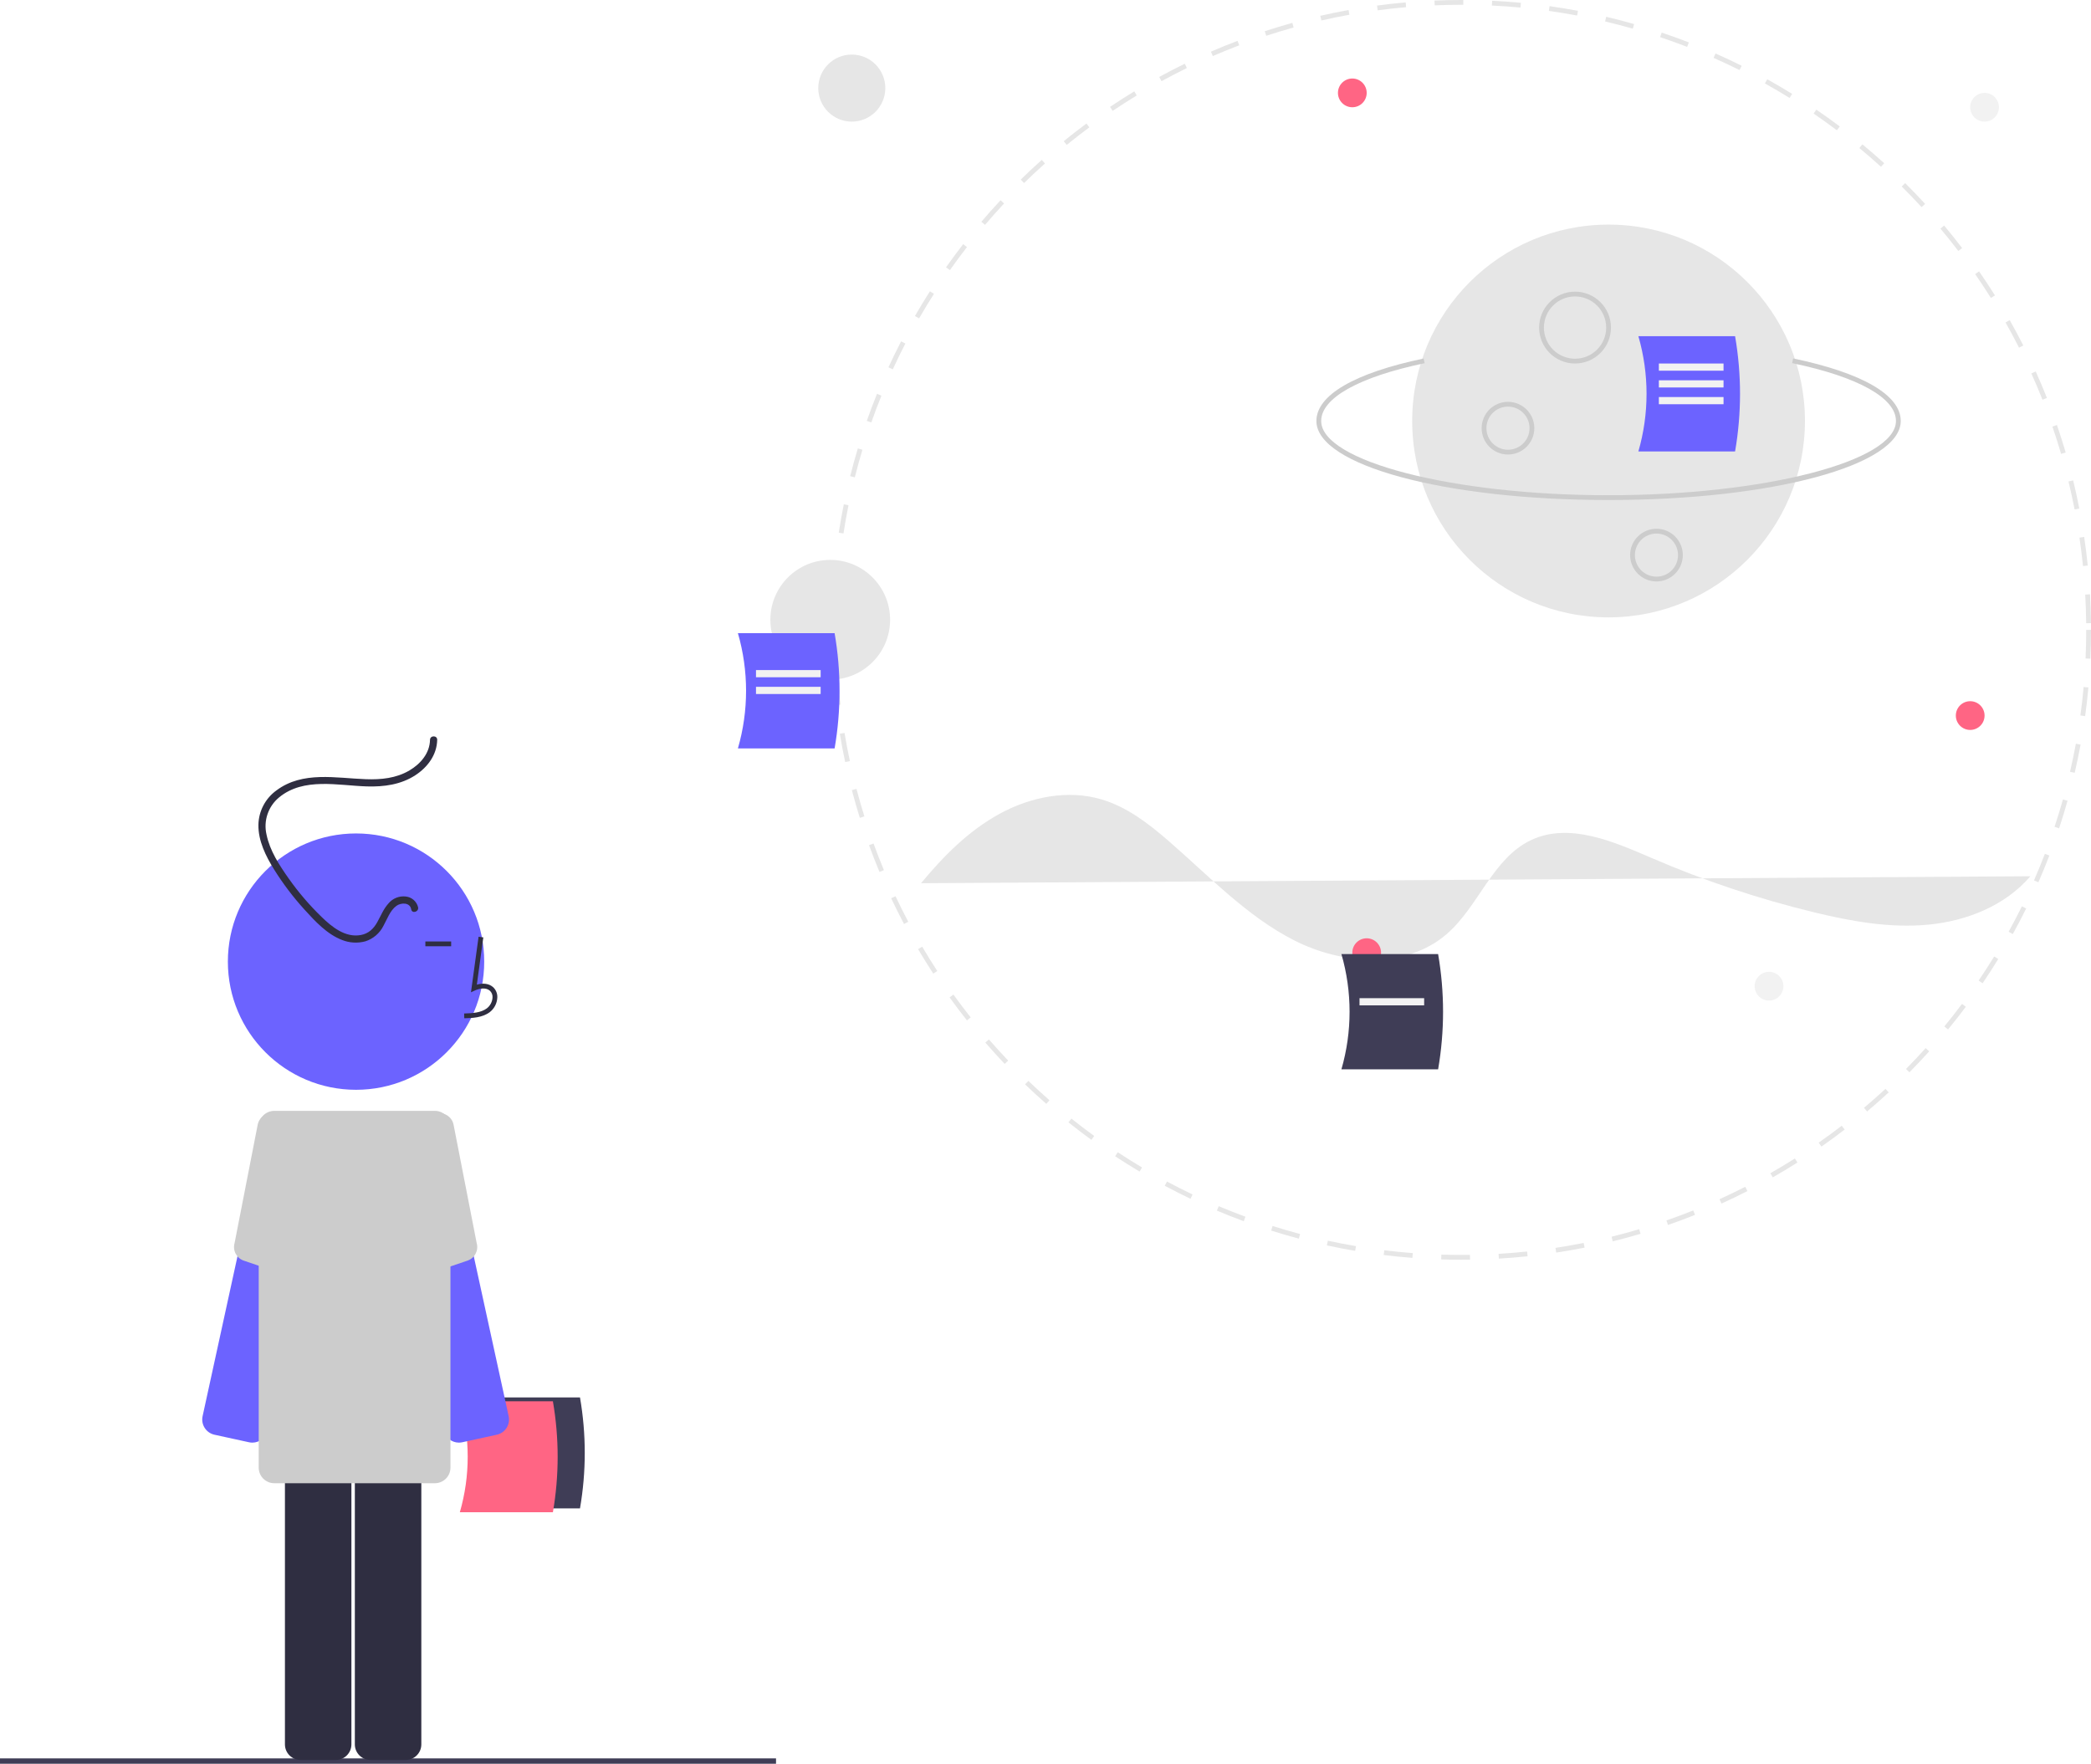
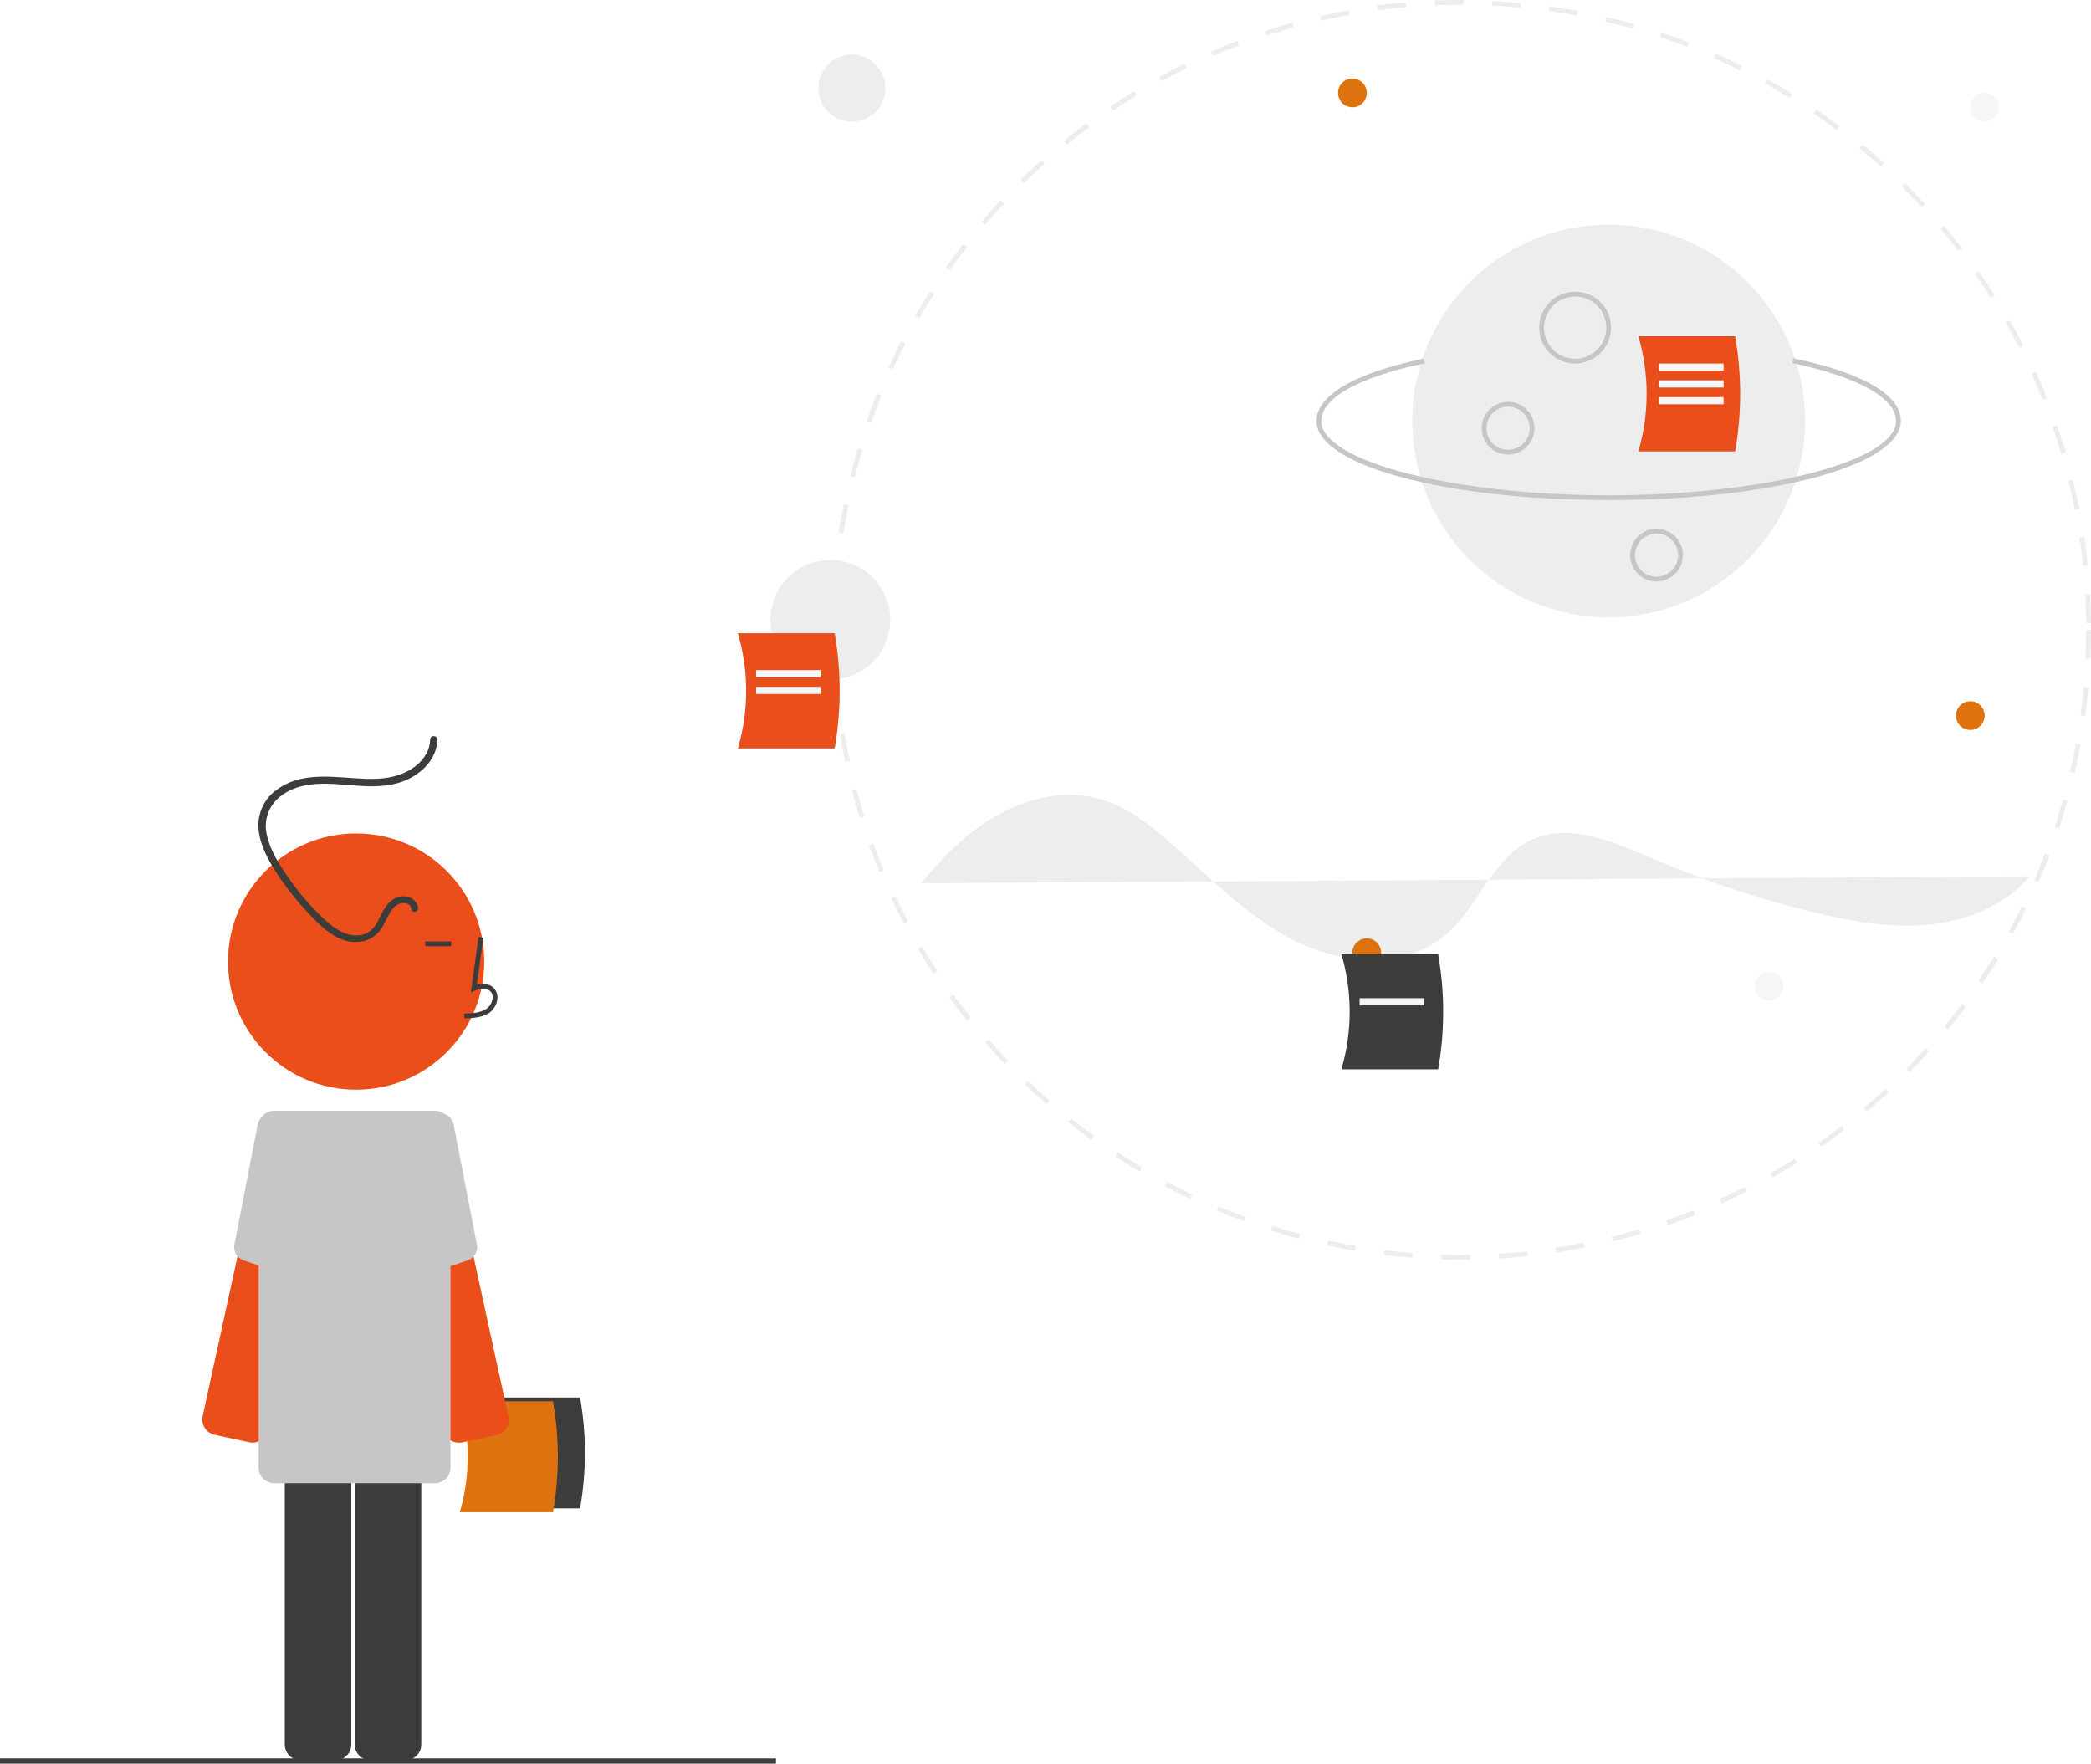
- <svg xmlns="http://www.w3.org/2000/svg" id="f23abd52-b008-4a1c-94d1-771ddef2e3a4" data-name="Layer 1" width="873.11" height="736.451" viewBox="0 0 873.11 736.451">
-   <path d="M366.769,711.594h38.856a135.901,135.901,0,0,0,0-46.328h-38.856A83.36,83.36,0,0,1,366.769,711.594Z" transform="translate(-163.4451 -81.77438)" fill="#3f3d56" />
-   <path d="M355.454,713.211h38.856a135.9,135.9,0,0,0,0-46.328h-38.856A83.36,83.36,0,0,1,355.454,713.211Z" transform="translate(-163.4451 -81.77438)" fill="#ff6584" />
-   <path d="M835.114,339.558a82,82,0,1,1,82-82h0A82.093,82.093,0,0,1,835.114,339.558Z" transform="translate(-163.4451 -81.77438)" fill="#e6e6e6" />
-   <path d="M268.822,684.142a6.561,6.561,0,0,1-1.399-.152l-14.42-3.146a6.508,6.508,0,0,1-4.965-7.736l26.229-120.186a6.506,6.506,0,0,1,7.736-4.965l14.42,3.147a6.5,6.5,0,0,1,4.964,7.736L275.159,679.025a6.507,6.507,0,0,1-6.337,5.117Z" transform="translate(-163.4451 -81.77438)" fill="#6c63ff" />
-   <path d="M271.064,551.295l-9.667,49.517a6,6,0,0,0,3.836,7.34l21.251,7.219a6,6,0,0,0,7.878-4.89l6.852-51.484a6.011,6.011,0,0,0-4.579-7.142l-18.423-5.148A6.011,6.011,0,0,0,271.064,551.295Z" transform="translate(-163.4451 -81.77438)" fill="#ccc" />
-   <path d="M355.059,684.142a6.507,6.507,0,0,1-6.337-5.117L322.494,558.841a6.5,6.5,0,0,1,4.964-7.736l14.42-3.147a6.504,6.504,0,0,1,7.736,4.965l26.229,120.186a6.508,6.508,0,0,1-4.965,7.736L356.459,683.99A6.561,6.561,0,0,1,355.059,684.142Z" transform="translate(-163.4451 -81.77438)" fill="#6c63ff" />
-   <path d="M352.817,551.295l9.667,49.517a6,6,0,0,1-3.836,7.34l-21.251,7.219a6,6,0,0,1-7.878-4.89l-6.852-51.484a6.011,6.011,0,0,1,4.579-7.142l18.423-5.148A6.011,6.011,0,0,1,352.817,551.295Z" transform="translate(-163.4451 -81.77438)" fill="#ccc" />
-   <circle cx="355.669" cy="36.784" r="14" fill="#e6e6e6" />
-   <circle cx="346.669" cy="258.784" r="25" fill="#e6e6e6" />
-   <circle cx="822.669" cy="298.784" r="6" fill="#ff6584" />
-   <circle cx="828.669" cy="44.784" r="6" fill="#f2f2f2" />
-   <circle cx="738.669" cy="411.784" r="6" fill="#f2f2f2" />
-   <circle cx="564.669" cy="38.784" r="6" fill="#ff6584" />
-   <path d="M821.114,233.558a15,15,0,1,1,15-15h0A15.017,15.017,0,0,1,821.114,233.558Zm0-28a13,13,0,1,0,13,13A13,13,0,0,0,821.114,205.558Z" transform="translate(-163.4451 -81.77438)" fill="#ccc" />
-   <path d="M793.114,271.558a11,11,0,1,1,11-11h0A11.012,11.012,0,0,1,793.114,271.558Zm0-20a9,9,0,1,0,9,9A9,9,0,0,0,793.114,251.558Z" transform="translate(-163.4451 -81.77438)" fill="#ccc" />
-   <path d="M855.114,324.558a11,11,0,1,1,11-11h0A11.012,11.012,0,0,1,855.114,324.558Zm0-20a9,9,0,1,0,9,9h0A9.01,9.01,0,0,0,855.114,304.558Z" transform="translate(-163.4451 -81.77438)" fill="#ccc" />
-   <path d="M835.114,290.558c-68.411,0-122-14.495-122-33,0-10.783,15.905-20.048,44.786-26.09l.41,1.958c-27.452,5.743-43.196,14.539-43.196,24.132,0,16.804,54.953,31,120,31s120-14.196,120-31c0-9.612-15.798-18.419-43.343-24.163l.408-1.958c28.977,6.043,44.935,15.319,44.935,26.121C957.114,276.063,903.525,290.558,835.114,290.558Z" transform="translate(-163.4451 -81.77438)" fill="#ccc" />
-   <path d="M773.555,607.774c-2.774,0-5.577-.044-8.328-.13l.062-1.998c3.95.123,7.981.157,11.95.103l.027,2Q775.414,607.774,773.555,607.774ZM789.3,607.311l-.117-1.996c3.956-.233,7.963-.562,11.909-.975l.209,1.988C797.324,606.745,793.287,607.076,789.3,607.311Zm-36.096-.312c-3.989-.306-8.021-.706-11.982-1.192l.244-1.984c3.932.481,7.932.88,11.891,1.183Zm60.039-2.199-.3-1.977c3.931-.597,7.892-1.289,11.77-2.06l.39,1.961C821.195,603.501,817.204,604.199,813.243,604.8Zm-83.935-.731c-3.941-.668-7.919-1.436-11.823-2.283l.424-1.955c3.875.842,7.822,1.604,11.733,2.266Zm107.548-3.962-.48-1.941c3.858-.954,7.738-2.009,11.532-3.134l.568,1.918C844.654,598.083,840.744,599.145,836.857,600.106Zm-131.076-1.146c-3.866-1.028-7.756-2.159-11.562-3.363l.603-1.906c3.778,1.194,7.638,2.316,11.474,3.336Zm154.158-5.701-.656-1.889c3.744-1.302,7.51-2.709,11.194-4.184l.742,1.857C867.507,590.529,863.712,591.947,859.939,593.259ZM682.793,591.692c-3.754-1.38-7.532-2.869-11.228-4.426l.776-1.844c3.667,1.545,7.416,3.022,11.142,4.393Zm199.475-7.368-.828-1.82c3.596-1.634,7.21-3.378,10.742-5.184l.91,1.781C889.532,580.921,885.891,582.678,882.268,584.324ZM660.557,582.33c-3.609-1.72-7.231-3.549-10.766-5.438l.942-1.764c3.508,1.874,7.102,3.689,10.684,5.396Zm243.109-8.944-.99-1.736c3.448-1.968,6.891-4.036,10.229-6.148l1.068,1.689c-3.364,2.129-6.832,4.214-10.308,6.195Zm-264.376-2.418c-3.433-2.042-6.87-4.195-10.216-6.399l1.101-1.67c3.32,2.188,6.731,4.324,10.138,6.351Zm284.699-10.439-1.145-1.639c3.247-2.269,6.487-4.645,9.631-7.061l1.219,1.586c-3.167,2.435-6.433,4.828-9.705,7.113Zm-304.826-2.816c-3.228-2.345-6.453-4.801-9.585-7.302l1.248-1.562c3.108,2.481,6.309,4.919,9.512,7.245Zm323.903-11.846-1.289-1.529c3.026-2.554,6.038-5.215,8.953-7.91l1.357,1.469C949.152,540.611,946.116,543.293,943.067,545.866Zm-342.728-3.186c-3.006-2.633-5.993-5.371-8.877-8.14l1.385-1.443c2.862,2.748,5.826,5.466,8.81,8.079Zm360.401-13.161-1.424-1.404c2.79-2.827,5.55-5.753,8.201-8.695l1.486,1.338c-2.672,2.966-5.452,5.913-8.264,8.762Zm-377.773-3.512c-2.758-2.9-5.482-5.898-8.097-8.91l1.511-1.311c2.594,2.989,5.297,5.964,8.035,8.842Zm393.893-14.38-1.545-1.27c2.521-3.067,5.002-6.232,7.378-9.409l1.602,1.197c-2.394,3.201-4.895,6.392-7.435,9.481ZM567.189,507.831c-2.477-3.13-4.916-6.361-7.25-9.604l1.623-1.168c2.316,3.218,4.736,6.425,7.195,9.532ZM991.288,492.334l-1.654-1.123c2.23-3.284,4.415-6.664,6.492-10.048l1.705,1.047c-2.095,3.409-4.296,6.815-6.543,10.124Zm-438.151-4.029c-2.179-3.341-4.312-6.778-6.34-10.22l1.723-1.016c2.013,3.415,4.129,6.827,6.292,10.142Zm450.766-16.511-1.75-.967c1.92-3.475,3.785-7.043,5.546-10.606l1.793.887C1007.719,464.697,1005.838,468.293,1003.904,471.794Zm-462.971-4.205c-1.865-3.525-3.674-7.143-5.375-10.75l1.809-.854c1.689,3.58,3.483,7.17,5.334,10.668Zm473.651-17.416-1.832-.803c1.594-3.64,3.124-7.367,4.549-11.078l1.867.717C1017.733,442.749,1016.19,446.505,1014.584,450.173Zm-483.902-4.315c-1.533-3.68-3.001-7.444-4.364-11.19l1.88-.684c1.352,3.718,2.809,7.453,4.33,11.104Zm492.551-18.216-1.898-.629c1.248-3.761,2.426-7.604,3.5-11.426l1.926.541C1025.677,419.978,1024.49,423.853,1023.233,427.642Zm-500.767-4.383c-1.19-3.812-2.308-7.705-3.323-11.574l1.935-.508c1.007,3.84,2.117,7.704,3.298,11.486Zm507.286-18.795-1.948-.453c.895-3.854,1.714-7.791,2.434-11.698l1.967.361c-.724,3.938-1.55,7.904-2.452,11.79Zm-513.394-4.494c-.834-3.906-1.589-7.886-2.243-11.83l1.973-.328c.65,3.915,1.399,7.864,2.227,11.74Zm517.752-19.184-1.982-.271c.538-3.917.992-7.911,1.351-11.872l1.992.18c-.361,3.992-.819,8.017-1.36,11.964Zm-521.694-4.566c-.472-3.959-.859-7.991-1.151-11.984l1.995-.146c.29,3.964.674,7.965,1.143,11.895Zm523.869-19.409-1.998-.09c.178-3.963.269-7.982.269-11.946h2c0,3.994-.091,8.044-.27,12.036Zm-525.626-4.602c-.068-2.452-.103-4.954-.104-7.435q0-2.309.04-4.608l2,.035q-.04,2.282-.04,4.573c0,2.462.035,4.945.103,7.38Zm523.882-10.225c-.041-3.965-.174-7.984-.394-11.946l1.996-.111c.222,3.992.355,8.041.397,12.036ZM513.069,328.261l-1.996-.125c.25-3.996.594-8.032,1.023-11.997l1.988.215C513.658,320.29,513.317,324.295,513.069,328.261Zm520.142-10.135c-.399-3.943-.896-7.932-1.477-11.858l1.979-.292c.584,3.956,1.085,7.975,1.488,11.948ZM515.642,304.508l-1.977-.306c.613-3.957,1.325-7.944,2.116-11.854l1.96.396C516.956,296.625,516.25,300.582,515.642,304.508ZM1029.716,294.493c-.763-3.901-1.623-7.829-2.559-11.672l1.943-.473c.942,3.873,1.81,7.831,2.578,11.761ZM520.379,281.091l-1.94-.486c.971-3.874,2.047-7.779,3.197-11.609l1.915.575C522.41,273.372,521.343,277.248,520.379,281.091Zm503.685-9.813c-1.115-3.808-2.334-7.639-3.622-11.387l1.891-.65c1.299,3.777,2.527,7.638,3.651,11.475ZM527.264,258.178l-1.887-.663c1.329-3.781,2.764-7.58,4.265-11.291l1.855.75C530.007,250.656,528.583,254.426,527.264,258.178Zm489.033-9.495c-1.459-3.681-3.021-7.375-4.645-10.979l1.824-.821c1.636,3.633,3.21,7.355,4.68,11.063Zm-480.057-12.703-1.817-.835c1.67-3.638,3.448-7.286,5.284-10.842l1.777.917C539.662,228.75,537.898,232.37,536.24,235.98Zm470.268-9.036c-1.79-3.531-3.687-7.069-5.637-10.515l1.74-.985c1.966,3.473,3.876,7.038,5.68,10.596Zm-459.291-12.229-1.733-.998c1.995-3.464,4.099-6.932,6.254-10.306l1.686,1.076c-2.138,3.349-4.226,6.79-6.206,10.228Zm447.541-8.535c-2.113-3.364-4.326-6.716-6.577-9.962l1.643-1.14c2.269,3.271,4.499,6.648,6.628,10.038ZM560.091,194.557l-1.635-1.152c2.306-3.27,4.716-6.529,7.167-9.688l1.58,1.226C564.771,188.077,562.378,191.311,560.091,194.557Zm421.064-7.992c-2.41-3.157-4.92-6.295-7.462-9.327l1.533-1.285c2.561,3.056,5.09,6.217,7.519,9.398ZM574.744,175.665l-1.522-1.297c2.587-3.039,5.284-6.064,8.015-8.991l1.462,1.364C579.989,169.647,577.312,172.649,574.744,175.665Zm391.07-7.408c-2.687-2.924-5.474-5.823-8.282-8.614l1.41-1.419c2.83,2.813,5.638,5.733,8.345,8.679Zm-374.765-10.064-1.398-1.43c2.86-2.798,5.819-5.564,8.795-8.221l1.332,1.492c-2.954,2.637-5.891,5.382-8.729,8.159Zm357.818-6.78c-2.944-2.67-5.984-5.304-9.035-7.828l1.275-1.541c3.073,2.543,6.137,5.197,9.104,7.888ZM608.867,142.282l-1.263-1.551c3.093-2.519,6.29-5.003,9.502-7.384l1.191,1.606C615.11,137.316,611.937,139.782,608.867,142.282Zm321.582-6.107c-3.177-2.392-6.445-4.739-9.715-6.976l1.129-1.65c3.295,2.253,6.588,4.618,9.789,7.029Zm-302.399-8.11-1.116-1.659c3.311-2.228,6.719-4.409,10.13-6.484l1.039,1.709C634.717,123.689,631.335,125.854,628.049,128.064Zm282.659-5.391c-3.38-2.092-6.851-4.131-10.315-6.062l.973-1.747c3.492,1.945,6.989,4,10.396,6.107Zm-262.271-7.01-.96-1.755c3.502-1.917,7.094-3.776,10.674-5.527l.879,1.797c-3.553,1.738-7.117,3.583-10.593,5.485Zm241.37-4.634c-3.559-1.773-7.204-3.486-10.835-5.091l.809-1.829c3.659,1.617,7.333,3.343,10.919,5.13ZM669.859,105.185l-.795-1.835c3.66-1.586,7.404-3.108,11.128-4.522l.71,1.87C677.206,102.101,673.491,103.611,669.859,105.185Zm198.052-3.834c-3.703-1.436-7.493-2.806-11.266-4.072l.637-1.896c3.801,1.276,7.62,2.656,11.352,4.104ZM692.167,96.714l-.623-1.9c3.801-1.246,7.679-2.419,11.525-3.486l.535,1.927C699.787,94.313,695.939,95.477,692.167,96.714ZM845.231,93.74c-3.814-1.087-7.705-2.1-11.563-3.01l.459-1.946c3.889.916,7.809,1.937,11.653,3.032ZM715.189,90.325l-.445-1.95c3.896-.89,7.866-1.701,11.797-2.41l.355,1.968c-3.902.704-7.84,1.509-11.707,2.392Zm106.788-2.067c-3.895-.731-7.861-1.381-11.791-1.933l.277-1.98c3.96.556,7.958,1.211,11.883,1.948ZM738.701,86.081l-.265-1.982c3.959-.528,7.985-.973,11.967-1.319l.174,1.992c-3.951.345-7.946.785-11.876,1.31ZM798.318,84.934c-3.939-.371-7.949-.657-11.919-.849l.098-1.998c3.999.194,8.039.482,12.009.856Zm-35.814-.929-.084-1.998c3.676-.153,7.422-.231,11.136-.232l.905.001-.006,2-.899-.001c-3.686.001-7.404.079-11.052.23Z" transform="translate(-163.4451 -81.77438)" fill="#e6e6e6" />
-   <path d="M548.028,450.564c9.366-11.33,19.941-21.981,32.848-29.018s28.455-10.159,42.547-5.975c10.52,3.124,19.486,9.996,27.784,17.176,17.002,14.712,32.679,31.555,52.733,41.721s46.478,12.063,63.511-2.612c13.481-11.615,19.228-31.732,35.327-39.313,15.869-7.473,34.27.552,50.373,7.506a421.23,421.23,0,0,0,67.648,22.63c15.66,3.799,31.791,6.711,47.832,5.183s32.142-7.95,42.604-20.205" transform="translate(-163.4451 -81.77438)" fill="#e6e6e6" />
-   <path d="M471.56,394.282h40.377a141.219,141.219,0,0,0,0-48.141H471.56A86.622,86.622,0,0,1,471.56,394.282Z" transform="translate(-163.4451 -81.77438)" fill="#6c63ff" />
-   <path d="M847.56,270.282h40.377a141.219,141.219,0,0,0,0-48.141H847.56A86.622,86.622,0,0,1,847.56,270.282Z" transform="translate(-163.4451 -81.77438)" fill="#6c63ff" />
-   <rect x="315.669" y="279.784" width="27" height="3" fill="#f2f2f2" />
-   <rect x="315.669" y="286.784" width="27" height="3" fill="#f2f2f2" />
-   <rect x="692.669" y="151.784" width="27" height="3" fill="#f2f2f2" />
-   <rect x="692.669" y="165.784" width="27" height="3" fill="#f2f2f2" />
-   <rect x="692.669" y="158.784" width="27" height="3" fill="#f2f2f2" />
-   <rect y="734.211" width="324.033" height="2.241" fill="#3f3d56" />
-   <circle cx="148.667" cy="401.524" r="53.519" fill="#6c63ff" />
-   <path d="M303.679,816.644H288.92a6.508,6.508,0,0,1-6.5-6.5V687.13a6.508,6.508,0,0,1,6.5-6.5h14.759a6.508,6.508,0,0,1,6.5,6.5V810.144A6.508,6.508,0,0,1,303.679,816.644Z" transform="translate(-163.4451 -81.77438)" fill="#2f2e41" />
-   <path d="M332.872,816.644H318.112a6.508,6.508,0,0,1-6.5-6.5V687.13a6.508,6.508,0,0,1,6.5-6.5h14.76a6.508,6.508,0,0,1,6.5,6.5V810.144A6.508,6.508,0,0,1,332.872,816.644Z" transform="translate(-163.4451 -81.77438)" fill="#2f2e41" />
-   <path d="M345.035,701.092h-67.062a6.508,6.508,0,0,1-6.5-6.5V552.116a6.508,6.508,0,0,1,6.5-6.5h67.062a6.508,6.508,0,0,1,6.5,6.5V694.592A6.508,6.508,0,0,1,345.035,701.092Z" transform="translate(-163.4451 -81.77438)" fill="#ccc" />
-   <path d="M338.038,460.67a5.902,5.902,0,0,0-5.149-4.562,8.164,8.164,0,0,0-7.27,2.937c-2.067,2.286-3.163,5.136-4.649,7.787-1.552,2.768-3.635,4.762-6.843,5.356-6.518,1.207-12.131-3.403-16.48-7.627a113.097,113.097,0,0,1-13.718-16.06c-3.877-5.514-7.807-11.507-9.184-18.209a15.53,15.53,0,0,1,5.22-15.551c10.274-8.487,24.65-4.958,36.7-4.599,7.086.211,14.17-.733,20.218-4.676,5.11-3.333,8.99-8.498,9.116-14.776.039-1.931-2.961-1.931-3,0-.112,5.577-3.921,10.009-8.529,12.745-5.583,3.315-11.909,3.92-18.284,3.691-12.506-.448-26.359-3.474-37.254,4.641a18.141,18.141,0,0,0-7.586,14.391c-.097,6.697,3.062,13.075,6.523,18.622a117.452,117.452,0,0,0,12.67,16.74c4.478,4.933,9.464,10.361,15.831,12.782a15.425,15.425,0,0,0,9.629.522,12.805,12.805,0,0,0,7.562-6.478c1.579-2.817,2.693-6.312,5.388-8.314,1.922-1.428,5.711-1.536,6.197,1.436.311,1.901,3.202,1.094,2.893-.798Z" transform="translate(-163.4451 -81.77438)" fill="#2f2e41" />
-   <circle cx="570.669" cy="397.784" r="6" fill="#ff6584" />
-   <path d="M723.56,528.282h40.377a141.219,141.219,0,0,0,0-48.141H723.56A86.622,86.622,0,0,1,723.56,528.282Z" transform="translate(-163.4451 -81.77438)" fill="#3f3d56" />
-   <rect x="567.669" y="416.784" width="27" height="3" fill="#f2f2f2" />
-   <path d="M357.308,506.957l-.056-2c3.721-.104,7.001-.337,9.466-2.138a6.148,6.148,0,0,0,2.381-4.528,3.514,3.514,0,0,0-1.153-2.895c-1.636-1.382-4.269-.935-6.188-.055l-1.655.759,3.173-23.19,1.981.271-2.699,19.727c2.607-.767,5.023-.437,6.678.961a5.471,5.471,0,0,1,1.86,4.492,8.133,8.133,0,0,1-3.2,6.073C364.731,506.749,360.615,506.864,357.308,506.957Z" transform="translate(-163.4451 -81.77438)" fill="#2f2e41" />
-   <rect x="177.613" y="393.108" width="10.771" height="2" fill="#2f2e41" />
+ <svg xmlns="http://www.w3.org/2000/svg" version="1.1" id="f23abd52-b008-4a1c-94d1-771ddef2e3a4" x="0px" y="0px" viewBox="0 0 873.1 736.5" style="enable-background:new 0 0 873.1 736.5;" xml:space="preserve">
+   <style type="text/css">
+ 	.st0{fill:#3C3C3B;}
+ 	.st1{fill:#DD720F;}
+ 	.st2{fill:#EDEDED;}
+ 	.st3{fill:#E94E1B;}
+ 	.st4{fill:#C6C6C6;}
+ 	.st5{fill:#F6F6F6;}
+ </style>
+   <path class="st0" d="M203.3,629.8h38.9c2.7-15.3,2.7-31,0-46.3h-38.9C207.7,598.6,207.7,614.7,203.3,629.8z" />
+   <path class="st1" d="M192,631.4h38.9c2.7-15.3,2.7-31,0-46.3H192C196.4,600.2,196.4,616.3,192,631.4z" />
+   <path class="st2" d="M671.7,257.8c-45.3,0-82-36.7-82-82s36.7-82,82-82s82,36.7,82,82l0,0l0,0C753.6,221,716.9,257.7,671.7,257.8z" />
+   <path class="st3" d="M105.4,602.4c-0.5,0-0.9-0.1-1.4-0.2l-14.4-3.1c-3.5-0.8-5.7-4.2-5-7.7l26.2-120.2c0.8-3.5,4.2-5.7,7.7-5  l14.4,3.1c3.5,0.8,5.7,4.2,5,7.7c0,0,0,0,0,0l-26.2,120.2C111.1,600.2,108.4,602.4,105.4,602.4L105.4,602.4z" />
+   <path class="st4" d="M107.6,469.5L98,519c-0.9,3.1,0.8,6.3,3.8,7.3l21.3,7.2c3.1,1.1,6.5-0.6,7.6-3.8c0.1-0.4,0.2-0.8,0.3-1.1  l6.9-51.5c0.7-3.2-1.3-6.4-4.6-7.1l-18.4-5.1C111.5,464.2,108.3,466.3,107.6,469.5z" />
+   <path class="st3" d="M191.6,602.4c-3.1,0-5.7-2.1-6.3-5.1L159,477.1c-0.8-3.5,1.5-7,5-7.7c0,0,0,0,0,0l14.4-3.1c3.5-0.8,7,1.5,7.7,5  l26.2,120.2c0.8,3.5-1.5,7-5,7.7l-14.4,3.1C192.6,602.3,192.1,602.4,191.6,602.4z" />
+   <path class="st4" d="M189.4,469.5L199,519c0.9,3.1-0.8,6.3-3.8,7.3l-21.3,7.2c-3.1,1.1-6.5-0.6-7.6-3.8c-0.1-0.4-0.2-0.8-0.3-1.1  l-6.9-51.5c-0.7-3.2,1.3-6.4,4.6-7.1l18.4-5.1C185.5,464.2,188.7,466.3,189.4,469.5z" />
+   <circle class="st2" cx="355.7" cy="36.8" r="14" />
+   <circle class="st2" cx="346.7" cy="258.8" r="25" />
+   <circle class="st1" cx="822.7" cy="298.8" r="6" />
+   <circle class="st5" cx="828.7" cy="44.8" r="6" />
+   <circle class="st5" cx="738.7" cy="411.8" r="6" />
+   <circle class="st1" cx="564.7" cy="38.8" r="6" />
+   <path class="st4" d="M657.7,151.8c-8.3,0-15-6.7-15-15s6.7-15,15-15s15,6.7,15,15l0,0l0,0C672.7,145.1,665.9,151.8,657.7,151.8z   M657.7,123.8c-7.2,0-13,5.8-13,13s5.8,13,13,13s13-5.8,13-13l0,0C670.7,129.6,664.8,123.8,657.7,123.8z" />
+   <path class="st4" d="M629.7,189.8c-6.1,0-11-4.9-11-11s4.9-11,11-11s11,4.9,11,11l0,0l0,0C640.7,184.9,635.7,189.8,629.7,189.8z   M629.7,169.8c-5,0-9,4-9,9c0,5,4,9,9,9s9-4,9-9C638.7,173.8,634.6,169.8,629.7,169.8L629.7,169.8L629.7,169.8z" />
+   <path class="st4" d="M691.7,242.8c-6.1,0-11-4.9-11-11s4.9-11,11-11s11,4.9,11,11l0,0l0,0C702.7,237.9,697.7,242.8,691.7,242.8z   M691.7,222.8c-5,0-9,4-9,9s4,9,9,9s9-4,9-9l0,0C700.7,226.8,696.6,222.8,691.7,222.8z" />
+   <path class="st4" d="M671.7,208.8c-68.4,0-122-14.5-122-33c0-10.8,15.9-20,44.8-26.1l0.4,2c-27.5,5.7-43.2,14.5-43.2,24.1  c0,16.8,55,31,120,31s120-14.2,120-31c0-9.6-15.8-18.4-43.3-24.2l0.4-2c29,6,44.9,15.3,44.9,26.1  C793.7,194.3,740.1,208.8,671.7,208.8z" />
+   <path class="st2" d="M610.1,526c-2.8,0-5.6,0-8.3-0.1l0.1-2c4,0.1,8,0.2,12,0.1l0,2C612.6,526,611.3,526,610.1,526z M625.9,525.5  l-0.1-2c4-0.2,8-0.6,11.9-1l0.2,2C633.9,525,629.8,525.3,625.9,525.5z M589.8,525.2c-4-0.3-8-0.7-12-1.2l0.2-2  c3.9,0.5,7.9,0.9,11.9,1.2L589.8,525.2z M649.8,523l-0.3-2c3.9-0.6,7.9-1.3,11.8-2.1l0.4,2C657.7,521.7,653.8,522.4,649.8,523  L649.8,523z M565.9,522.3c-3.9-0.7-7.9-1.4-11.8-2.3l0.4-2c3.9,0.8,7.8,1.6,11.7,2.3L565.9,522.3z M673.4,518.3l-0.5-1.9  c3.9-1,7.7-2,11.5-3.1l0.6,1.9C681.2,516.3,677.3,517.4,673.4,518.3L673.4,518.3z M542.3,517.2c-3.9-1-7.8-2.2-11.6-3.4l0.6-1.9  c3.8,1.2,7.6,2.3,11.5,3.3L542.3,517.2z M696.5,511.5l-0.7-1.9c3.7-1.3,7.5-2.7,11.2-4.2l0.7,1.9  C704.1,508.8,700.3,510.2,696.5,511.5L696.5,511.5z M519.3,509.9c-3.8-1.4-7.5-2.9-11.2-4.4l0.8-1.8c3.7,1.5,7.4,3,11.1,4.4  L519.3,509.9z M718.8,502.5l-0.8-1.8c3.6-1.6,7.2-3.4,10.7-5.2l0.9,1.8C726.1,499.1,722.4,500.9,718.8,502.5z M497.1,500.6  c-3.6-1.7-7.2-3.5-10.8-5.4l0.9-1.8c3.5,1.9,7.1,3.7,10.7,5.4L497.1,500.6z M740.2,491.6l-1-1.7c3.4-2,6.9-4,10.2-6.1l1.1,1.7  C747.2,487.5,743.7,489.6,740.2,491.6L740.2,491.6z M475.8,489.2c-3.4-2-6.9-4.2-10.2-6.4l1.1-1.7c3.3,2.2,6.7,4.3,10.1,6.4  L475.8,489.2z M760.5,478.8l-1.1-1.6c3.2-2.3,6.5-4.6,9.6-7.1l1.2,1.6C767.1,474.1,763.8,476.5,760.5,478.8L760.5,478.8z   M455.7,475.9c-3.2-2.3-6.5-4.8-9.6-7.3l1.2-1.6c3.1,2.5,6.3,4.9,9.5,7.2L455.7,475.9z M779.6,464.1l-1.3-1.5c3-2.6,6-5.2,9-7.9  l1.4,1.5C785.7,458.8,782.7,461.5,779.6,464.1L779.6,464.1z M436.9,460.9c-3-2.6-6-5.4-8.9-8.1l1.4-1.4c2.9,2.7,5.8,5.5,8.8,8.1  L436.9,460.9z M797.3,447.7l-1.4-1.4c2.8-2.8,5.5-5.8,8.2-8.7l1.5,1.3C802.9,441.9,800.1,444.9,797.3,447.7L797.3,447.7z   M419.5,444.2c-2.8-2.9-5.5-5.9-8.1-8.9l1.5-1.3c2.6,3,5.3,6,8,8.8L419.5,444.2z M813.4,429.9l-1.5-1.3c2.5-3.1,5-6.2,7.4-9.4  l1.6,1.2C818.5,423.6,816,426.8,813.4,429.9L813.4,429.9z M403.7,426.1c-2.5-3.1-4.9-6.4-7.2-9.6l1.6-1.2c2.3,3.2,4.7,6.4,7.2,9.5  L403.7,426.1z M827.8,410.6l-1.7-1.1c2.2-3.3,4.4-6.7,6.5-10l1.7,1C832.3,403.8,830.1,407.3,827.8,410.6L827.8,410.6z M389.7,406.5  c-2.2-3.3-4.3-6.8-6.3-10.2l1.7-1c2,3.4,4.1,6.8,6.3,10.1L389.7,406.5z M840.5,390l-1.8-1c1.9-3.5,3.8-7,5.5-10.6l1.8,0.9  C844.3,382.9,842.4,386.5,840.5,390L840.5,390z M377.5,385.8c-1.9-3.5-3.7-7.1-5.4-10.8l1.8-0.9c1.7,3.6,3.5,7.2,5.3,10.7  L377.5,385.8z M851.1,368.4l-1.8-0.8c1.6-3.6,3.1-7.4,4.5-11.1l1.9,0.7C854.3,361,852.7,364.7,851.1,368.4L851.1,368.4z   M367.2,364.1c-1.5-3.7-3-7.4-4.4-11.2l1.9-0.7c1.4,3.7,2.8,7.5,4.3,11.1L367.2,364.1z M859.8,345.9l-1.9-0.6  c1.2-3.8,2.4-7.6,3.5-11.4l1.9,0.5C862.2,338.2,861,342.1,859.8,345.9L859.8,345.9z M359,341.5c-1.2-3.8-2.3-7.7-3.3-11.6l1.9-0.5  c1,3.8,2.1,7.7,3.3,11.5L359,341.5z M866.3,322.7l-1.9-0.5c0.9-3.9,1.7-7.8,2.4-11.7l2,0.4C868,314.8,867.2,318.8,866.3,322.7  L866.3,322.7z M352.9,318.2c-0.8-3.9-1.6-7.9-2.2-11.8l2-0.3c0.6,3.9,1.4,7.9,2.2,11.7L352.9,318.2z M870.7,299l-2-0.3  c0.5-3.9,1-7.9,1.4-11.9l2,0.2C871.7,291,871.2,295.1,870.7,299L870.7,299z M349,294.4c-0.5-4-0.9-8-1.2-12l2-0.1  c0.3,4,0.7,8,1.1,11.9L349,294.4z M872.8,275l-2-0.1c0.2-4,0.3-8,0.3-11.9h2C873.1,267,873,271,872.8,275L872.8,275z M347.2,270.4  c-0.1-2.5-0.1-5-0.1-7.4c0-1.5,0-3.1,0-4.6l2,0c0,1.5,0,3,0,4.6c0,2.5,0,4.9,0.1,7.4L347.2,270.4z M871.1,260.2c0-4-0.2-8-0.4-11.9  l2-0.1c0.2,4,0.4,8,0.4,12L871.1,260.2z M349.6,246.5l-2-0.1c0.2-4,0.6-8,1-12l2,0.2C350.2,238.5,349.9,242.5,349.6,246.5z   M869.8,236.4c-0.4-3.9-0.9-7.9-1.5-11.9l2-0.3c0.6,4,1.1,8,1.5,11.9L869.8,236.4z M352.2,222.7l-2-0.3c0.6-4,1.3-7.9,2.1-11.9  l2,0.4C353.5,214.9,352.8,218.8,352.2,222.7z M866.3,212.7c-0.8-3.9-1.6-7.8-2.6-11.7l1.9-0.5c0.9,3.9,1.8,7.8,2.6,11.8L866.3,212.7  z M356.9,199.3l-1.9-0.5c1-3.9,2-7.8,3.2-11.6l1.9,0.6C359,191.6,357.9,195.5,356.9,199.3z M860.6,189.5c-1.1-3.8-2.3-7.6-3.6-11.4  l1.9-0.7c1.3,3.8,2.5,7.6,3.7,11.5L860.6,189.5z M363.8,176.4l-1.9-0.7c1.3-3.8,2.8-7.6,4.3-11.3l1.9,0.8  C366.6,168.9,365.1,172.7,363.8,176.4z M852.9,166.9c-1.5-3.7-3-7.4-4.6-11l1.8-0.8c1.6,3.6,3.2,7.4,4.7,11.1L852.9,166.9z   M372.8,154.2l-1.8-0.8c1.7-3.6,3.4-7.3,5.3-10.8l1.8,0.9C376.2,147,374.5,150.6,372.8,154.2L372.8,154.2z M843.1,145.2  c-1.8-3.5-3.7-7.1-5.6-10.5l1.7-1c2,3.5,3.9,7,5.7,10.6L843.1,145.2z M383.8,132.9l-1.7-1c2-3.5,4.1-6.9,6.3-10.3l1.7,1.1  C387.8,126.1,385.8,129.5,383.8,132.9L383.8,132.9z M831.3,124.4c-2.1-3.4-4.3-6.7-6.6-10l1.6-1.1c2.3,3.3,4.5,6.6,6.6,10  L831.3,124.4z M396.6,112.8l-1.6-1.2c2.3-3.3,4.7-6.5,7.2-9.7l1.6,1.2C401.3,106.3,398.9,109.5,396.6,112.8z M817.7,104.8  c-2.4-3.2-4.9-6.3-7.5-9.3l1.5-1.3c2.6,3.1,5.1,6.2,7.5,9.4L817.7,104.8z M411.3,93.9l-1.5-1.3c2.6-3,5.3-6.1,8-9l1.5,1.4  C416.5,87.9,413.9,90.9,411.3,93.9z M802.4,86.5c-2.7-2.9-5.5-5.8-8.3-8.6l1.4-1.4c2.8,2.8,5.6,5.7,8.3,8.7L802.4,86.5z M427.6,76.4  l-1.4-1.4c2.9-2.8,5.8-5.6,8.8-8.2l1.3,1.5C433.4,70.9,430.4,73.6,427.6,76.4L427.6,76.4z M785.4,69.6c-2.9-2.7-6-5.3-9-7.8l1.3-1.5  c3.1,2.5,6.1,5.2,9.1,7.9L785.4,69.6z M445.4,60.5l-1.3-1.6c3.1-2.5,6.3-5,9.5-7.4l1.2,1.6C451.7,55.5,448.5,58,445.4,60.5z   M767,54.4c-3.2-2.4-6.4-4.7-9.7-7l1.1-1.7c3.3,2.3,6.6,4.6,9.8,7L767,54.4z M464.6,46.3l-1.1-1.7c3.3-2.2,6.7-4.4,10.1-6.5l1,1.7  C471.3,41.9,467.9,44.1,464.6,46.3L464.6,46.3z M747.3,40.9c-3.4-2.1-6.9-4.1-10.3-6.1l1-1.7c3.5,1.9,7,4,10.4,6.1L747.3,40.9z   M485,33.9l-1-1.8c3.5-1.9,7.1-3.8,10.7-5.5l0.9,1.8C492,30.1,488.5,32,485,33.9L485,33.9z M726.4,29.3c-3.6-1.8-7.2-3.5-10.8-5.1  l0.8-1.8c3.7,1.6,7.3,3.3,10.9,5.1L726.4,29.3z M506.4,23.4l-0.8-1.8c3.7-1.6,7.4-3.1,11.1-4.5l0.7,1.9  C513.8,20.3,510,21.8,506.4,23.4z M704.5,19.6c-3.7-1.4-7.5-2.8-11.3-4.1l0.6-1.9c3.8,1.3,7.6,2.7,11.4,4.1L704.5,19.6z M528.7,14.9  l-0.6-1.9c3.8-1.2,7.7-2.4,11.5-3.5l0.5,1.9C536.3,12.5,532.5,13.7,528.7,14.9z M681.8,12c-3.8-1.1-7.7-2.1-11.6-3l0.5-1.9  c3.9,0.9,7.8,1.9,11.7,3L681.8,12z M551.7,8.6l-0.4-1.9c3.9-0.9,7.9-1.7,11.8-2.4l0.4,2C559.5,6.9,555.6,7.7,551.7,8.6L551.7,8.6z   M658.5,6.5c-3.9-0.7-7.9-1.4-11.8-1.9l0.3-2c4,0.6,8,1.2,11.9,1.9L658.5,6.5z M575.3,4.3l-0.3-2c4-0.5,8-1,12-1.3l0.2,2  C583.2,3.3,579.2,3.8,575.3,4.3L575.3,4.3z M634.9,3.2c-3.9-0.4-7.9-0.7-11.9-0.8l0.1-2c4,0.2,8,0.5,12,0.9L634.9,3.2z M599.1,2.2  l-0.1-2c3.7-0.2,7.4-0.2,11.1-0.2l0.9,0l0,2l-0.9,0C606.4,2,602.7,2.1,599.1,2.2L599.1,2.2z" />
+   <path class="st2" d="M384.6,368.8c9.4-11.3,19.9-22,32.8-29s28.5-10.2,42.5-6c10.5,3.1,19.5,10,27.8,17.2  c17,14.7,32.7,31.6,52.7,41.7s46.5,12.1,63.5-2.6c13.5-11.6,19.2-31.7,35.3-39.3c15.9-7.5,34.3,0.6,50.4,7.5  c21.9,9.4,44.5,17,67.6,22.6c15.7,3.8,31.8,6.7,47.8,5.2s32.1-7.9,42.6-20.2" />
+   <path class="st3" d="M308.1,312.5h40.4c2.8-15.9,2.8-32.2,0-48.1h-40.4C312.7,280.1,312.7,296.8,308.1,312.5z" />
+   <path class="st3" d="M684.1,188.5h40.4c2.8-15.9,2.8-32.2,0-48.1h-40.4C688.7,156.1,688.7,172.8,684.1,188.5z" />
+   <rect x="315.7" y="279.8" class="st5" width="27" height="3" />
+   <rect x="315.7" y="286.8" class="st5" width="27" height="3" />
+   <rect x="692.7" y="151.8" class="st5" width="27" height="3" />
+   <rect x="692.7" y="165.8" class="st5" width="27" height="3" />
+   <rect x="692.7" y="158.8" class="st5" width="27" height="3" />
+   <rect y="734.2" class="st0" width="324" height="2.2" />
+   <circle class="st3" cx="148.7" cy="401.5" r="53.5" />
+   <path class="st0" d="M140.2,734.9h-14.8c-3.6,0-6.5-2.9-6.5-6.5v-123c0-3.6,2.9-6.5,6.5-6.5h14.8c3.6,0,6.5,2.9,6.5,6.5v123  C146.7,732,143.8,734.9,140.2,734.9z" />
+   <path class="st0" d="M169.4,734.9h-14.8c-3.6,0-6.5-2.9-6.5-6.5v-123c0-3.6,2.9-6.5,6.5-6.5h14.8c3.6,0,6.5,2.9,6.5,6.5v123  C175.9,732,173,734.9,169.4,734.9z" />
+   <path class="st4" d="M181.6,619.3h-67.1c-3.6,0-6.5-2.9-6.5-6.5V470.3c0-3.6,2.9-6.5,6.5-6.5h67.1c3.6,0,6.5,2.9,6.5,6.5v142.5  C188.1,616.4,185.2,619.3,181.6,619.3z" />
+   <path class="st0" d="M174.6,378.9c-0.6-2.5-2.6-4.3-5.1-4.6c-2.8-0.3-5.5,0.8-7.3,2.9c-2.1,2.3-3.2,5.1-4.6,7.8  c-1.6,2.8-3.6,4.8-6.8,5.4c-6.5,1.2-12.1-3.4-16.5-7.6c-5.1-4.9-9.7-10.3-13.7-16.1c-3.9-5.5-7.8-11.5-9.2-18.2  c-1.4-5.8,0.7-11.8,5.2-15.6c10.3-8.5,24.6-5,36.7-4.6c7.1,0.2,14.2-0.7,20.2-4.7c5.1-3.3,9-8.5,9.1-14.8c0-1.9-3-1.9-3,0  c-0.1,5.6-3.9,10-8.5,12.7c-5.6,3.3-11.9,3.9-18.3,3.7c-12.5-0.4-26.4-3.5-37.3,4.6c-4.7,3.3-7.5,8.7-7.6,14.4  c-0.1,6.7,3.1,13.1,6.5,18.6c3.7,5.9,8,11.5,12.7,16.7c4.5,4.9,9.5,10.4,15.8,12.8c3.1,1.2,6.4,1.4,9.6,0.5c3.3-1.1,6-3.4,7.6-6.5  c1.6-2.8,2.7-6.3,5.4-8.3c1.9-1.4,5.7-1.5,6.2,1.4C172,381.6,174.9,380.8,174.6,378.9L174.6,378.9z" />
+   <circle class="st1" cx="570.7" cy="397.8" r="6" />
+   <path class="st0" d="M560.1,446.5h40.4c2.8-15.9,2.8-32.2,0-48.1h-40.4C564.7,414.1,564.7,430.8,560.1,446.5z" />
+   <rect x="567.7" y="416.8" class="st5" width="27" height="3" />
+   <path class="st0" d="M193.9,425.2l-0.1-2c3.7-0.1,7-0.3,9.5-2.1c1.4-1.1,2.3-2.7,2.4-4.5c0.1-1.1-0.3-2.2-1.2-2.9  c-1.6-1.4-4.3-0.9-6.2-0.1l-1.7,0.8l3.2-23.2l2,0.3l-2.7,19.7c2.6-0.8,5-0.4,6.7,1c1.3,1.1,2,2.8,1.9,4.5c-0.1,2.4-1.3,4.6-3.2,6.1  C201.3,425,197.2,425.1,193.9,425.2z" />
+   <rect x="177.6" y="393.1" class="st0" width="10.8" height="2" />
</svg>
